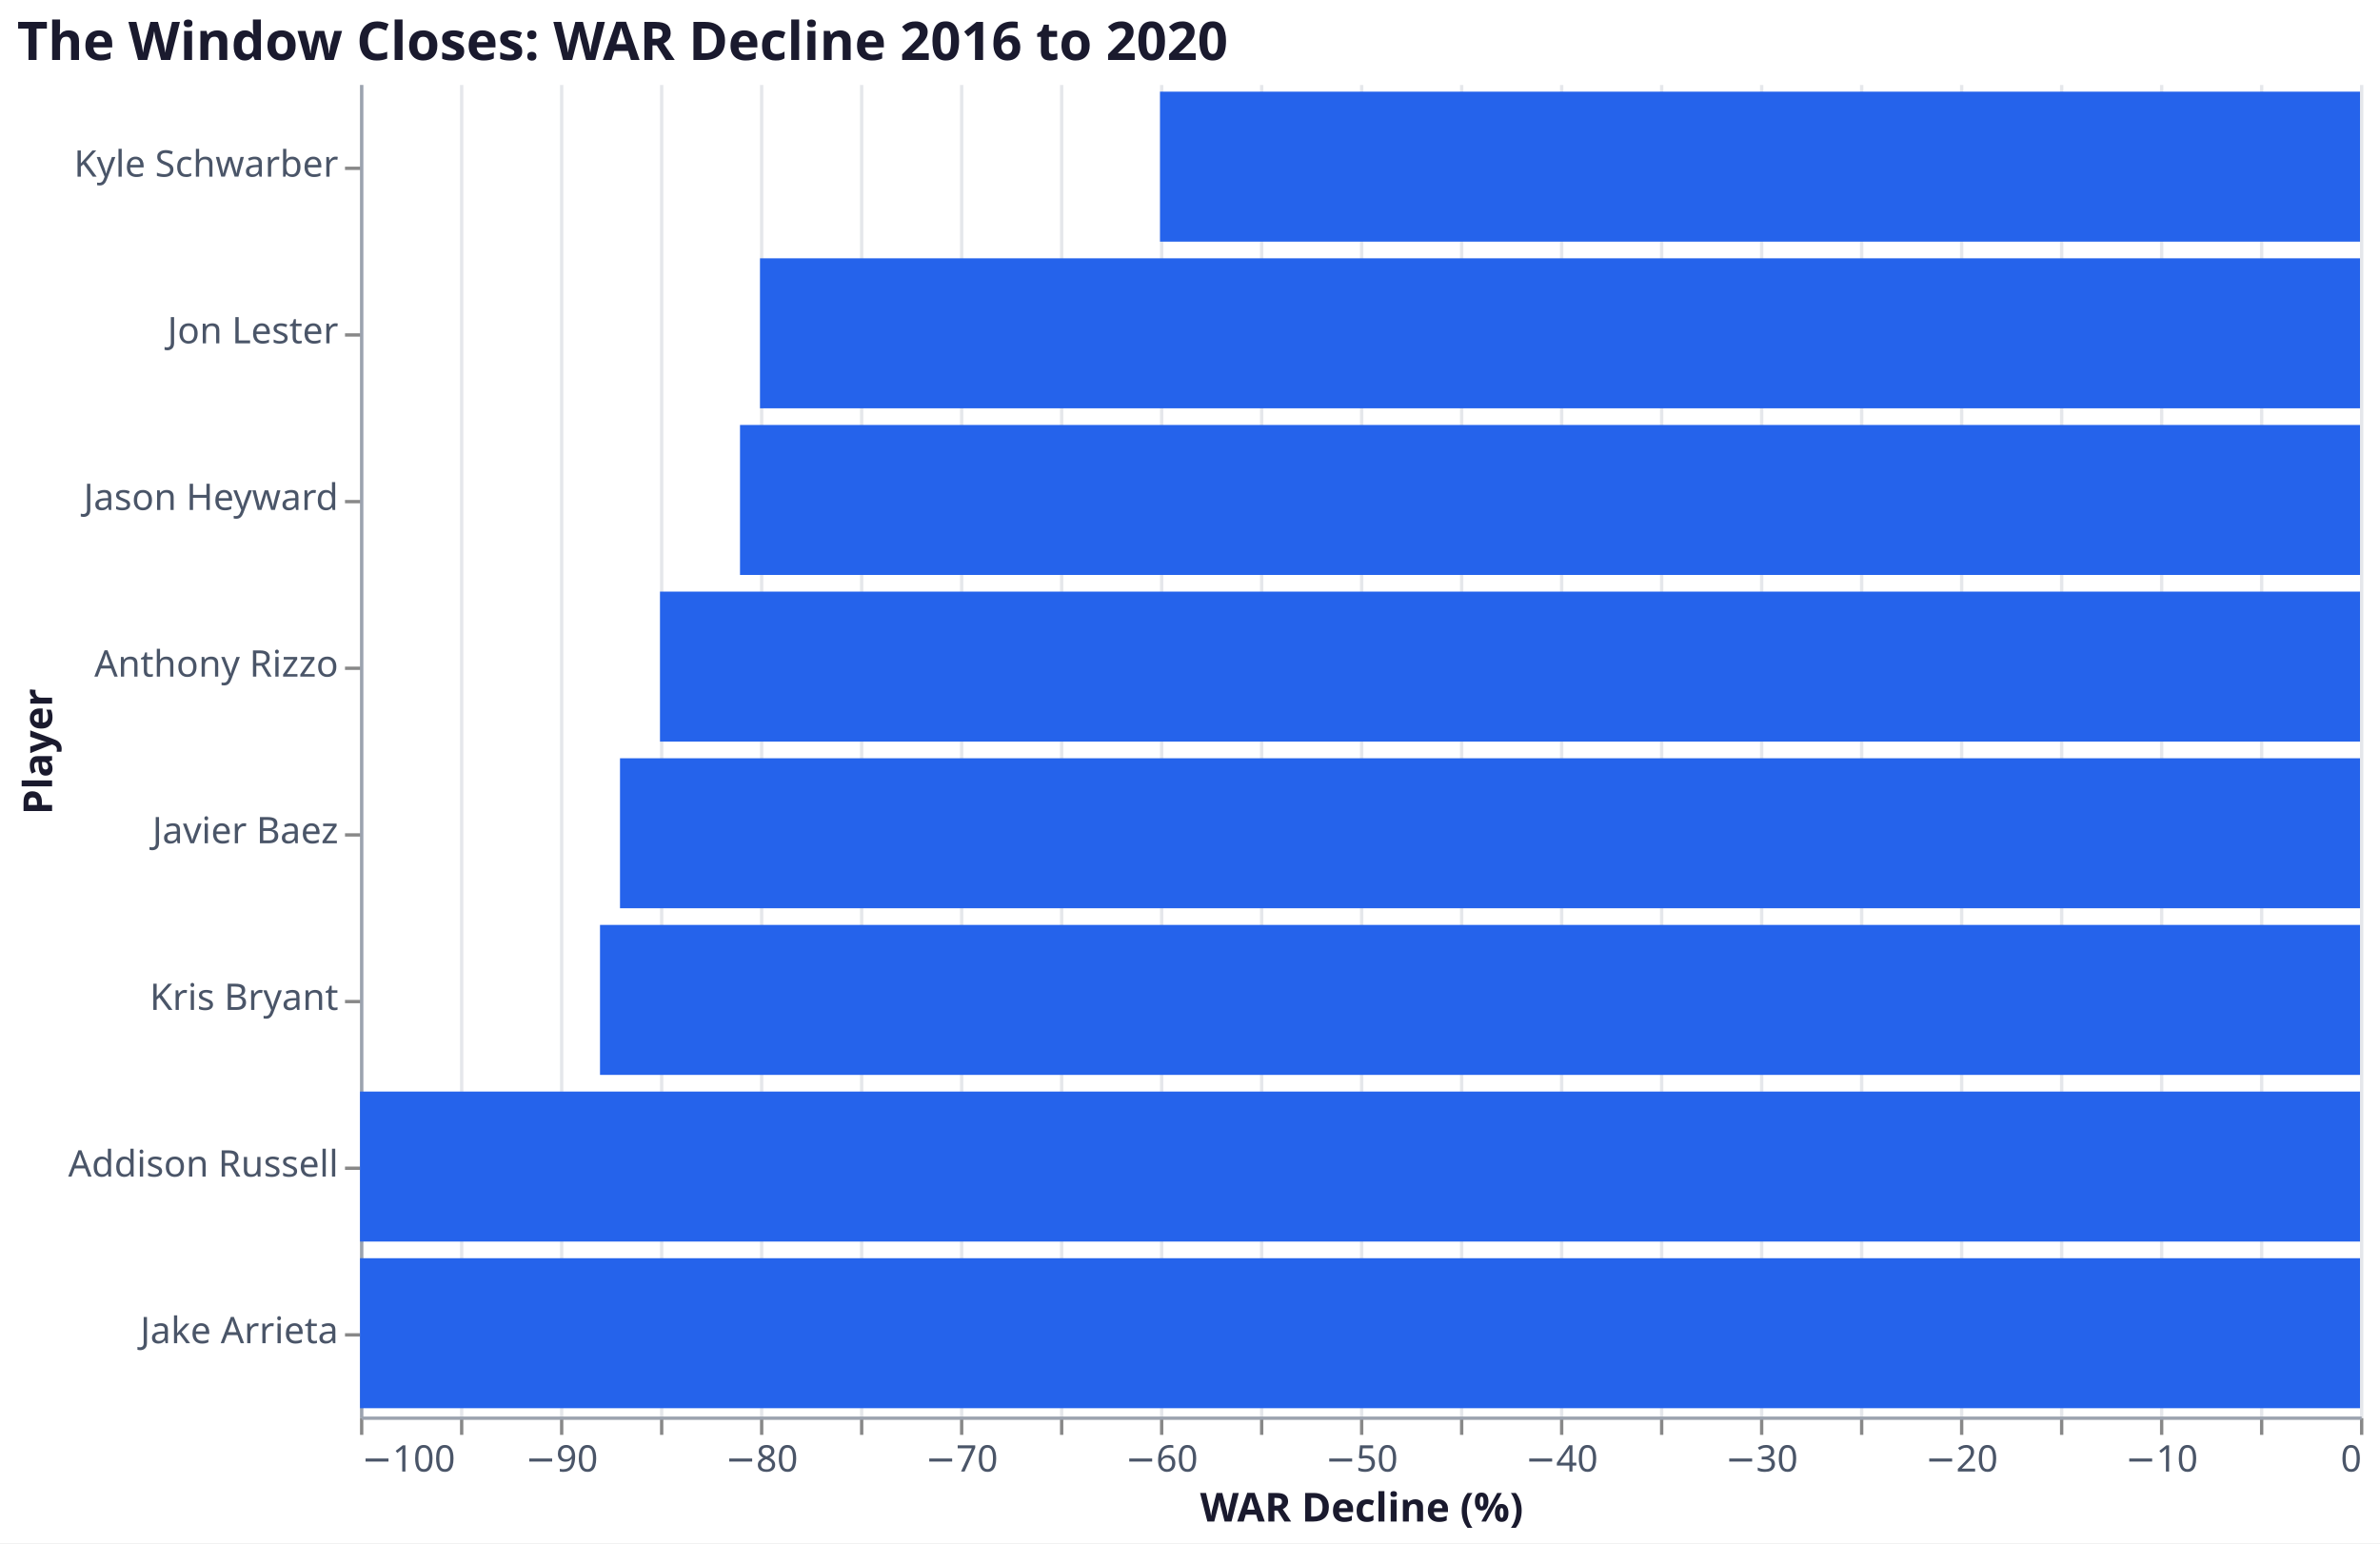
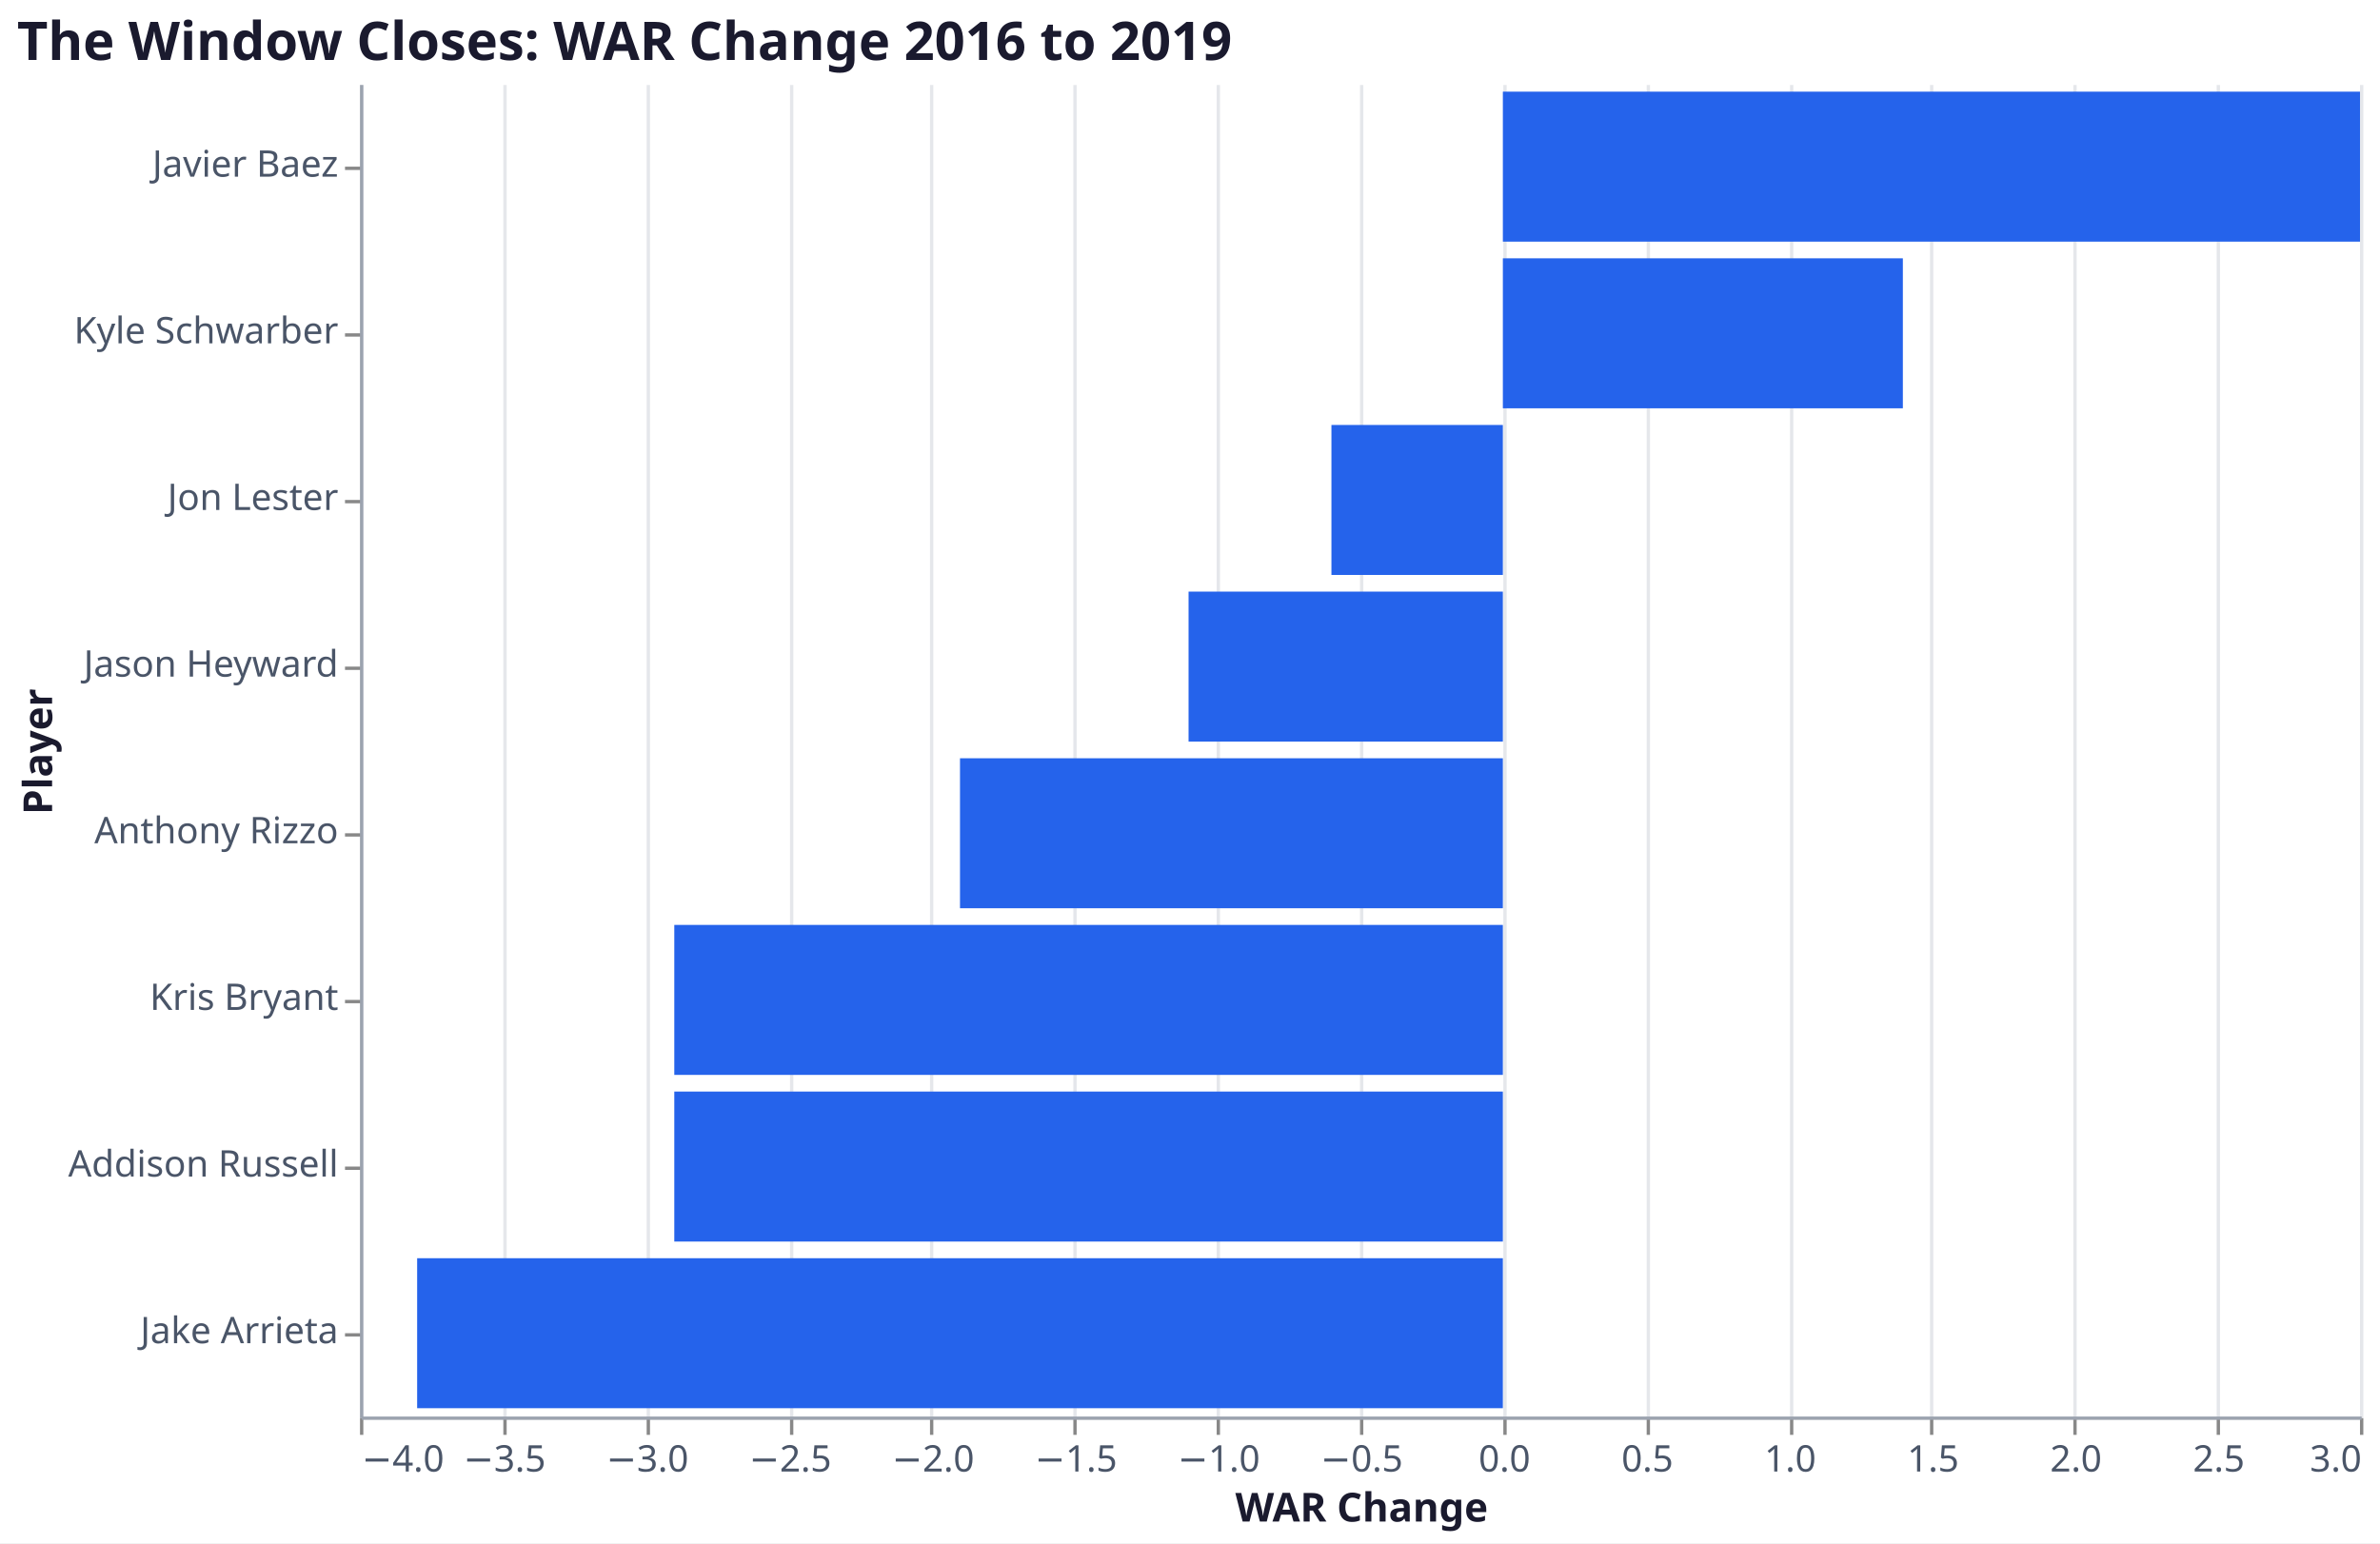
<svg xmlns="http://www.w3.org/2000/svg" version="1.1" class="marks" width="714" height="463" viewBox="0 0 714 463">
  <rect width="714" height="463" fill="white" />
  <g fill="none" stroke-miterlimit="10" transform="translate(108,25)">
    <g class="mark-group role-frame root" role="graphics-object" aria-roledescription="group mark container">
      <g transform="translate(0,0)">
        <path class="background" aria-hidden="true" d="M0,0h600v400h-600Z" stroke="#ddd" stroke-width="0" />
        <g>
          <g class="mark-group role-axis" aria-hidden="true">
            <g transform="translate(0.5,400.5)">
              <path class="background" aria-hidden="true" d="M0,0h0v0h0Z" pointer-events="none" />
              <g>
                <g class="mark-rule role-axis-grid" pointer-events="none">
                  <line transform="translate(0,0)" x2="0" y2="-400" stroke="#e5e7eb" stroke-width="1" opacity="1" />
-                   <line transform="translate(30,0)" x2="0" y2="-400" stroke="#e5e7eb" stroke-width="1" opacity="1" />
-                   <line transform="translate(60,0)" x2="0" y2="-400" stroke="#e5e7eb" stroke-width="1" opacity="1" />
-                   <line transform="translate(90,0)" x2="0" y2="-400" stroke="#e5e7eb" stroke-width="1" opacity="1" />
-                   <line transform="translate(120,0)" x2="0" y2="-400" stroke="#e5e7eb" stroke-width="1" opacity="1" />
-                   <line transform="translate(150,0)" x2="0" y2="-400" stroke="#e5e7eb" stroke-width="1" opacity="1" />
-                   <line transform="translate(180,0)" x2="0" y2="-400" stroke="#e5e7eb" stroke-width="1" opacity="1" />
-                   <line transform="translate(210,0)" x2="0" y2="-400" stroke="#e5e7eb" stroke-width="1" opacity="1" />
-                   <line transform="translate(240,0)" x2="0" y2="-400" stroke="#e5e7eb" stroke-width="1" opacity="1" />
-                   <line transform="translate(270,0)" x2="0" y2="-400" stroke="#e5e7eb" stroke-width="1" opacity="1" />
+                   <line transform="translate(43,0)" x2="0" y2="-400" stroke="#e5e7eb" stroke-width="1" opacity="1" />
+                   <line transform="translate(86,0)" x2="0" y2="-400" stroke="#e5e7eb" stroke-width="1" opacity="1" />
+                   <line transform="translate(129,0)" x2="0" y2="-400" stroke="#e5e7eb" stroke-width="1" opacity="1" />
+                   <line transform="translate(171,0)" x2="0" y2="-400" stroke="#e5e7eb" stroke-width="1" opacity="1" />
+                   <line transform="translate(214,0)" x2="0" y2="-400" stroke="#e5e7eb" stroke-width="1" opacity="1" />
+                   <line transform="translate(257,0)" x2="0" y2="-400" stroke="#e5e7eb" stroke-width="1" opacity="1" />
                  <line transform="translate(300,0)" x2="0" y2="-400" stroke="#e5e7eb" stroke-width="1" opacity="1" />
-                   <line transform="translate(330,0)" x2="0" y2="-400" stroke="#e5e7eb" stroke-width="1" opacity="1" />
-                   <line transform="translate(360,0)" x2="0" y2="-400" stroke="#e5e7eb" stroke-width="1" opacity="1" />
-                   <line transform="translate(390,0)" x2="0" y2="-400" stroke="#e5e7eb" stroke-width="1" opacity="1" />
-                   <line transform="translate(420,0)" x2="0" y2="-400" stroke="#e5e7eb" stroke-width="1" opacity="1" />
-                   <line transform="translate(450,0)" x2="0" y2="-400" stroke="#e5e7eb" stroke-width="1" opacity="1" />
-                   <line transform="translate(480,0)" x2="0" y2="-400" stroke="#e5e7eb" stroke-width="1" opacity="1" />
-                   <line transform="translate(510,0)" x2="0" y2="-400" stroke="#e5e7eb" stroke-width="1" opacity="1" />
-                   <line transform="translate(540,0)" x2="0" y2="-400" stroke="#e5e7eb" stroke-width="1" opacity="1" />
-                   <line transform="translate(570,0)" x2="0" y2="-400" stroke="#e5e7eb" stroke-width="1" opacity="1" />
+                   <line transform="translate(343,0)" x2="0" y2="-400" stroke="#e5e7eb" stroke-width="1" opacity="1" />
+                   <line transform="translate(386,0)" x2="0" y2="-400" stroke="#e5e7eb" stroke-width="1" opacity="1" />
+                   <line transform="translate(429,0)" x2="0" y2="-400" stroke="#e5e7eb" stroke-width="1" opacity="1" />
+                   <line transform="translate(471,0)" x2="0" y2="-400" stroke="#e5e7eb" stroke-width="1" opacity="1" />
+                   <line transform="translate(514,0)" x2="0" y2="-400" stroke="#e5e7eb" stroke-width="1" opacity="1" />
+                   <line transform="translate(557,0)" x2="0" y2="-400" stroke="#e5e7eb" stroke-width="1" opacity="1" />
                  <line transform="translate(600,0)" x2="0" y2="-400" stroke="#e5e7eb" stroke-width="1" opacity="1" />
                </g>
              </g>
              <path class="foreground" aria-hidden="true" d="" pointer-events="none" display="none" />
            </g>
          </g>
-           <g class="mark-group role-axis" role="graphics-symbol" aria-roledescription="axis" aria-label="X-axis titled 'WAR Decline (%)' for a linear scale with values from −100 to 0">
+           <g class="mark-group role-axis" role="graphics-symbol" aria-roledescription="axis" aria-label="X-axis titled 'WAR Change' for a linear scale with values from −4 to 3">
            <g transform="translate(0.5,400.5)">
              <path class="background" aria-hidden="true" d="M0,0h0v0h0Z" pointer-events="none" />
              <g>
                <g class="mark-rule role-axis-tick" pointer-events="none">
                  <line transform="translate(0,0)" x2="0" y2="5" stroke="#888" stroke-width="1" opacity="1" />
-                   <line transform="translate(30,0)" x2="0" y2="5" stroke="#888" stroke-width="1" opacity="1" />
-                   <line transform="translate(60,0)" x2="0" y2="5" stroke="#888" stroke-width="1" opacity="1" />
-                   <line transform="translate(90,0)" x2="0" y2="5" stroke="#888" stroke-width="1" opacity="1" />
-                   <line transform="translate(120,0)" x2="0" y2="5" stroke="#888" stroke-width="1" opacity="1" />
-                   <line transform="translate(150,0)" x2="0" y2="5" stroke="#888" stroke-width="1" opacity="1" />
-                   <line transform="translate(180,0)" x2="0" y2="5" stroke="#888" stroke-width="1" opacity="1" />
-                   <line transform="translate(210,0)" x2="0" y2="5" stroke="#888" stroke-width="1" opacity="1" />
-                   <line transform="translate(240,0)" x2="0" y2="5" stroke="#888" stroke-width="1" opacity="1" />
-                   <line transform="translate(270,0)" x2="0" y2="5" stroke="#888" stroke-width="1" opacity="1" />
+                   <line transform="translate(43,0)" x2="0" y2="5" stroke="#888" stroke-width="1" opacity="1" />
+                   <line transform="translate(86,0)" x2="0" y2="5" stroke="#888" stroke-width="1" opacity="1" />
+                   <line transform="translate(129,0)" x2="0" y2="5" stroke="#888" stroke-width="1" opacity="1" />
+                   <line transform="translate(171,0)" x2="0" y2="5" stroke="#888" stroke-width="1" opacity="1" />
+                   <line transform="translate(214,0)" x2="0" y2="5" stroke="#888" stroke-width="1" opacity="1" />
+                   <line transform="translate(257,0)" x2="0" y2="5" stroke="#888" stroke-width="1" opacity="1" />
                  <line transform="translate(300,0)" x2="0" y2="5" stroke="#888" stroke-width="1" opacity="1" />
-                   <line transform="translate(330,0)" x2="0" y2="5" stroke="#888" stroke-width="1" opacity="1" />
-                   <line transform="translate(360,0)" x2="0" y2="5" stroke="#888" stroke-width="1" opacity="1" />
-                   <line transform="translate(390,0)" x2="0" y2="5" stroke="#888" stroke-width="1" opacity="1" />
-                   <line transform="translate(420,0)" x2="0" y2="5" stroke="#888" stroke-width="1" opacity="1" />
-                   <line transform="translate(450,0)" x2="0" y2="5" stroke="#888" stroke-width="1" opacity="1" />
-                   <line transform="translate(480,0)" x2="0" y2="5" stroke="#888" stroke-width="1" opacity="1" />
-                   <line transform="translate(510,0)" x2="0" y2="5" stroke="#888" stroke-width="1" opacity="1" />
-                   <line transform="translate(540,0)" x2="0" y2="5" stroke="#888" stroke-width="1" opacity="1" />
-                   <line transform="translate(570,0)" x2="0" y2="5" stroke="#888" stroke-width="1" opacity="1" />
+                   <line transform="translate(343,0)" x2="0" y2="5" stroke="#888" stroke-width="1" opacity="1" />
+                   <line transform="translate(386,0)" x2="0" y2="5" stroke="#888" stroke-width="1" opacity="1" />
+                   <line transform="translate(429,0)" x2="0" y2="5" stroke="#888" stroke-width="1" opacity="1" />
+                   <line transform="translate(471,0)" x2="0" y2="5" stroke="#888" stroke-width="1" opacity="1" />
+                   <line transform="translate(514,0)" x2="0" y2="5" stroke="#888" stroke-width="1" opacity="1" />
+                   <line transform="translate(557,0)" x2="0" y2="5" stroke="#888" stroke-width="1" opacity="1" />
                  <line transform="translate(600,0)" x2="0" y2="5" stroke="#888" stroke-width="1" opacity="1" />
                </g>
                <g class="mark-text role-axis-label" pointer-events="none">
-                   <text text-anchor="start" transform="translate(0,16)" font-family="Lexend, system-ui, sans-serif" font-size="11px" fill="#4a5568" opacity="1">−100</text>
-                   <text text-anchor="middle" transform="translate(30,16)" font-family="Lexend, system-ui, sans-serif" font-size="11px" fill="#4a5568" opacity="0">−95</text>
-                   <text text-anchor="middle" transform="translate(60,16)" font-family="Lexend, system-ui, sans-serif" font-size="11px" fill="#4a5568" opacity="1">−90</text>
-                   <text text-anchor="middle" transform="translate(90,16)" font-family="Lexend, system-ui, sans-serif" font-size="11px" fill="#4a5568" opacity="0">−85</text>
-                   <text text-anchor="middle" transform="translate(120,16)" font-family="Lexend, system-ui, sans-serif" font-size="11px" fill="#4a5568" opacity="1">−80</text>
-                   <text text-anchor="middle" transform="translate(150,16)" font-family="Lexend, system-ui, sans-serif" font-size="11px" fill="#4a5568" opacity="0">−75</text>
-                   <text text-anchor="middle" transform="translate(180,16)" font-family="Lexend, system-ui, sans-serif" font-size="11px" fill="#4a5568" opacity="1">−70</text>
-                   <text text-anchor="middle" transform="translate(210,16)" font-family="Lexend, system-ui, sans-serif" font-size="11px" fill="#4a5568" opacity="0">−65</text>
-                   <text text-anchor="middle" transform="translate(240,16)" font-family="Lexend, system-ui, sans-serif" font-size="11px" fill="#4a5568" opacity="1">−60</text>
-                   <text text-anchor="middle" transform="translate(270,16)" font-family="Lexend, system-ui, sans-serif" font-size="11px" fill="#4a5568" opacity="0">−55</text>
-                   <text text-anchor="middle" transform="translate(300,16)" font-family="Lexend, system-ui, sans-serif" font-size="11px" fill="#4a5568" opacity="1">−50</text>
-                   <text text-anchor="middle" transform="translate(330,16)" font-family="Lexend, system-ui, sans-serif" font-size="11px" fill="#4a5568" opacity="0">−45</text>
-                   <text text-anchor="middle" transform="translate(360,16)" font-family="Lexend, system-ui, sans-serif" font-size="11px" fill="#4a5568" opacity="1">−40</text>
-                   <text text-anchor="middle" transform="translate(390,16)" font-family="Lexend, system-ui, sans-serif" font-size="11px" fill="#4a5568" opacity="0">−35</text>
-                   <text text-anchor="middle" transform="translate(420,16)" font-family="Lexend, system-ui, sans-serif" font-size="11px" fill="#4a5568" opacity="1">−30</text>
-                   <text text-anchor="middle" transform="translate(450,16)" font-family="Lexend, system-ui, sans-serif" font-size="11px" fill="#4a5568" opacity="0">−25</text>
-                   <text text-anchor="middle" transform="translate(480,16)" font-family="Lexend, system-ui, sans-serif" font-size="11px" fill="#4a5568" opacity="1">−20</text>
-                   <text text-anchor="middle" transform="translate(510,16)" font-family="Lexend, system-ui, sans-serif" font-size="11px" fill="#4a5568" opacity="0">−15</text>
-                   <text text-anchor="middle" transform="translate(540,16)" font-family="Lexend, system-ui, sans-serif" font-size="11px" fill="#4a5568" opacity="1">−10</text>
-                   <text text-anchor="middle" transform="translate(570,16)" font-family="Lexend, system-ui, sans-serif" font-size="11px" fill="#4a5568" opacity="0">−5</text>
-                   <text text-anchor="end" transform="translate(600,16)" font-family="Lexend, system-ui, sans-serif" font-size="11px" fill="#4a5568" opacity="1">0</text>
+                   <text text-anchor="start" transform="translate(0,16)" font-family="Lexend, system-ui, sans-serif" font-size="11px" fill="#4a5568" opacity="1">−4.0</text>
+                   <text text-anchor="middle" transform="translate(42.85714,16)" font-family="Lexend, system-ui, sans-serif" font-size="11px" fill="#4a5568" opacity="1">−3.5</text>
+                   <text text-anchor="middle" transform="translate(85.71429,16)" font-family="Lexend, system-ui, sans-serif" font-size="11px" fill="#4a5568" opacity="1">−3.0</text>
+                   <text text-anchor="middle" transform="translate(128.5714,16)" font-family="Lexend, system-ui, sans-serif" font-size="11px" fill="#4a5568" opacity="1">−2.5</text>
+                   <text text-anchor="middle" transform="translate(171.4286,16)" font-family="Lexend, system-ui, sans-serif" font-size="11px" fill="#4a5568" opacity="1">−2.0</text>
+                   <text text-anchor="middle" transform="translate(214.2857,16)" font-family="Lexend, system-ui, sans-serif" font-size="11px" fill="#4a5568" opacity="1">−1.5</text>
+                   <text text-anchor="middle" transform="translate(257.1429,16)" font-family="Lexend, system-ui, sans-serif" font-size="11px" fill="#4a5568" opacity="1">−1.0</text>
+                   <text text-anchor="middle" transform="translate(300,16)" font-family="Lexend, system-ui, sans-serif" font-size="11px" fill="#4a5568" opacity="1">−0.5</text>
+                   <text text-anchor="middle" transform="translate(342.8571,16)" font-family="Lexend, system-ui, sans-serif" font-size="11px" fill="#4a5568" opacity="1">0.0</text>
+                   <text text-anchor="middle" transform="translate(385.7143,16)" font-family="Lexend, system-ui, sans-serif" font-size="11px" fill="#4a5568" opacity="1">0.5</text>
+                   <text text-anchor="middle" transform="translate(428.5714,16)" font-family="Lexend, system-ui, sans-serif" font-size="11px" fill="#4a5568" opacity="1">1.0</text>
+                   <text text-anchor="middle" transform="translate(471.4286,16)" font-family="Lexend, system-ui, sans-serif" font-size="11px" fill="#4a5568" opacity="1">1.5</text>
+                   <text text-anchor="middle" transform="translate(514.2857,16)" font-family="Lexend, system-ui, sans-serif" font-size="11px" fill="#4a5568" opacity="1">2.0</text>
+                   <text text-anchor="middle" transform="translate(557.1429,16)" font-family="Lexend, system-ui, sans-serif" font-size="11px" fill="#4a5568" opacity="1">2.5</text>
+                   <text text-anchor="end" transform="translate(600,16)" font-family="Lexend, system-ui, sans-serif" font-size="11px" fill="#4a5568" opacity="1">3.0</text>
                </g>
                <g class="mark-rule role-axis-domain" pointer-events="none">
                  <line transform="translate(0,0)" x2="600" y2="0" stroke="#9ca3af" stroke-width="1" opacity="1" />
                </g>
                <g class="mark-text role-axis-title" pointer-events="none">
-                   <text text-anchor="middle" transform="translate(300,31)" font-family="Lexend, system-ui, sans-serif" font-size="12px" font-weight="bold" fill="#1a1a2e" opacity="1">WAR Decline (%)</text>
+                   <text text-anchor="middle" transform="translate(300,31)" font-family="Lexend, system-ui, sans-serif" font-size="12px" font-weight="bold" fill="#1a1a2e" opacity="1">WAR Change</text>
                </g>
              </g>
              <path class="foreground" aria-hidden="true" d="" pointer-events="none" display="none" />
            </g>
          </g>
-           <g class="mark-group role-axis" role="graphics-symbol" aria-roledescription="axis" aria-label="Y-axis titled 'Player' for a discrete scale with 8 values: Kyle Schwarber, Jon Lester, Jason Heyward, Anthony Rizzo, Javier Baez, ending with Jake Arrieta">
+           <g class="mark-group role-axis" role="graphics-symbol" aria-roledescription="axis" aria-label="Y-axis titled 'Player' for a discrete scale with 8 values: Javier Baez, Kyle Schwarber, Jon Lester, Jason Heyward, Anthony Rizzo, ending with Jake Arrieta">
            <g transform="translate(0.5,0.5)">
              <path class="background" aria-hidden="true" d="M0,0h0v0h0Z" pointer-events="none" />
              <g>
                <g class="mark-rule role-axis-tick" pointer-events="none">
                  <line transform="translate(0,25)" x2="-5" y2="0" stroke="#888" stroke-width="1" opacity="1" />
                  <line transform="translate(0,75)" x2="-5" y2="0" stroke="#888" stroke-width="1" opacity="1" />
                  <line transform="translate(0,125)" x2="-5" y2="0" stroke="#888" stroke-width="1" opacity="1" />
                  <line transform="translate(0,175)" x2="-5" y2="0" stroke="#888" stroke-width="1" opacity="1" />
                  <line transform="translate(0,225)" x2="-5" y2="0" stroke="#888" stroke-width="1" opacity="1" />
                  <line transform="translate(0,275)" x2="-5" y2="0" stroke="#888" stroke-width="1" opacity="1" />
                  <line transform="translate(0,325)" x2="-5" y2="0" stroke="#888" stroke-width="1" opacity="1" />
                  <line transform="translate(0,375)" x2="-5" y2="0" stroke="#888" stroke-width="1" opacity="1" />
                </g>
                <g class="mark-text role-axis-label" pointer-events="none">
-                   <text text-anchor="end" transform="translate(-7,27.5)" font-family="Lexend, system-ui, sans-serif" font-size="11px" fill="#4a5568" opacity="1">Kyle Schwarber</text>
-                   <text text-anchor="end" transform="translate(-7,77.5)" font-family="Lexend, system-ui, sans-serif" font-size="11px" fill="#4a5568" opacity="1">Jon Lester</text>
-                   <text text-anchor="end" transform="translate(-7,127.5)" font-family="Lexend, system-ui, sans-serif" font-size="11px" fill="#4a5568" opacity="1">Jason Heyward</text>
-                   <text text-anchor="end" transform="translate(-7,177.5)" font-family="Lexend, system-ui, sans-serif" font-size="11px" fill="#4a5568" opacity="1">Anthony Rizzo</text>
-                   <text text-anchor="end" transform="translate(-7,227.5)" font-family="Lexend, system-ui, sans-serif" font-size="11px" fill="#4a5568" opacity="1">Javier Baez</text>
+                   <text text-anchor="end" transform="translate(-7,27.5)" font-family="Lexend, system-ui, sans-serif" font-size="11px" fill="#4a5568" opacity="1">Javier Baez</text>
+                   <text text-anchor="end" transform="translate(-7,77.5)" font-family="Lexend, system-ui, sans-serif" font-size="11px" fill="#4a5568" opacity="1">Kyle Schwarber</text>
+                   <text text-anchor="end" transform="translate(-7,127.5)" font-family="Lexend, system-ui, sans-serif" font-size="11px" fill="#4a5568" opacity="1">Jon Lester</text>
+                   <text text-anchor="end" transform="translate(-7,177.5)" font-family="Lexend, system-ui, sans-serif" font-size="11px" fill="#4a5568" opacity="1">Jason Heyward</text>
+                   <text text-anchor="end" transform="translate(-7,227.5)" font-family="Lexend, system-ui, sans-serif" font-size="11px" fill="#4a5568" opacity="1">Anthony Rizzo</text>
                  <text text-anchor="end" transform="translate(-7,277.5)" font-family="Lexend, system-ui, sans-serif" font-size="11px" fill="#4a5568" opacity="1">Kris Bryant</text>
                  <text text-anchor="end" transform="translate(-7,327.5)" font-family="Lexend, system-ui, sans-serif" font-size="11px" fill="#4a5568" opacity="1">Addison Russell</text>
                  <text text-anchor="end" transform="translate(-7,377.5)" font-family="Lexend, system-ui, sans-serif" font-size="11px" fill="#4a5568" opacity="1">Jake Arrieta</text>
                </g>
                <g class="mark-rule role-axis-domain" pointer-events="none">
                  <line transform="translate(0,0)" x2="0" y2="400" stroke="#9ca3af" stroke-width="1" opacity="1" />
                </g>
                <g class="mark-text role-axis-title" pointer-events="none">
                  <text text-anchor="middle" transform="translate(-89.87451,200) rotate(-90) translate(0,-3)" font-family="Lexend, system-ui, sans-serif" font-size="12px" font-weight="bold" fill="#1a1a2e" opacity="1">Player</text>
                </g>
              </g>
              <path class="foreground" aria-hidden="true" d="" pointer-events="none" display="none" />
            </g>
          </g>
          <g class="mark-rect role-mark marks" role="graphics-object" aria-roledescription="rect mark container">
-             <path aria-label="WAR Decline (%): −88; Player: Kris Bryant" role="graphics-symbol" aria-roledescription="bar" d="M72,252.5h528v45h-528Z" fill="#2563eb" />
-             <path aria-label="WAR Decline (%): −85; Player: Anthony Rizzo" role="graphics-symbol" aria-roledescription="bar" d="M90,152.5h510v45h-510Z" fill="#2563eb" />
-             <path aria-label="WAR Decline (%): −100; Player: Addison Russell" role="graphics-symbol" aria-roledescription="bar" d="M0,302.5h600v45h-600Z" fill="#2563eb" />
-             <path aria-label="WAR Decline (%): −60; Player: Kyle Schwarber" role="graphics-symbol" aria-roledescription="bar" d="M240,2.5h360v45h-360Z" fill="#2563eb" />
-             <path aria-label="WAR Decline (%): −87; Player: Javier Baez" role="graphics-symbol" aria-roledescription="bar" d="M78,202.5h522v45h-522Z" fill="#2563eb" />
-             <path aria-label="WAR Decline (%): −81; Player: Jason Heyward" role="graphics-symbol" aria-roledescription="bar" d="M114,102.5h486v45h-486Z" fill="#2563eb" />
-             <path aria-label="WAR Decline (%): −80; Player: Jon Lester" role="graphics-symbol" aria-roledescription="bar" d="M120,52.5h480v45h-480Z" fill="#2563eb" />
-             <path aria-label="WAR Decline (%): −100; Player: Jake Arrieta" role="graphics-symbol" aria-roledescription="bar" d="M0,352.5h600v45h-600Z" fill="#2563eb" />
+             <path aria-label="WAR Change: −2.9; Player: Kris Bryant" role="graphics-symbol" aria-roledescription="bar" d="M94.286,252.5h248.571v45h-248.571Z" fill="#2563eb" />
+             <path aria-label="WAR Change: −1.9; Player: Anthony Rizzo" role="graphics-symbol" aria-roledescription="bar" d="M180,202.5h162.857v45h-162.857Z" fill="#2563eb" />
+             <path aria-label="WAR Change: −2.9; Player: Addison Russell" role="graphics-symbol" aria-roledescription="bar" d="M94.286,302.5h248.571v45h-248.571Z" fill="#2563eb" />
+             <path aria-label="WAR Change: 1.4; Player: Kyle Schwarber" role="graphics-symbol" aria-roledescription="bar" d="M342.857,52.5h120v45h-120Z" fill="#2563eb" />
+             <path aria-label="WAR Change: 3; Player: Javier Baez" role="graphics-symbol" aria-roledescription="bar" d="M342.857,2.5h257.143v45h-257.143Z" fill="#2563eb" />
+             <path aria-label="WAR Change: −1.1; Player: Jason Heyward" role="graphics-symbol" aria-roledescription="bar" d="M248.571,152.5h94.286v45h-94.286Z" fill="#2563eb" />
+             <path aria-label="WAR Change: −0.6; Player: Jon Lester" role="graphics-symbol" aria-roledescription="bar" d="M291.429,102.5h51.429v45h-51.429Z" fill="#2563eb" />
+             <path aria-label="WAR Change: −3.8; Player: Jake Arrieta" role="graphics-symbol" aria-roledescription="bar" d="M17.143,352.5h325.714v45h-325.714Z" fill="#2563eb" />
          </g>
          <g class="mark-group role-title">
            <g transform="translate(-102.8745,-20)">
              <path class="background" aria-hidden="true" d="M0,0h0v0h0Z" pointer-events="none" />
              <g>
-                 <g class="mark-text role-title-text" role="graphics-symbol" aria-roledescription="title" aria-label="Title text 'The Window Closes: WAR Decline 2016 to 2020'" pointer-events="none">
-                   <text text-anchor="start" transform="translate(0,13)" font-family="Lexend, system-ui, sans-serif" font-size="16px" font-weight="600" fill="#1a1a2e" opacity="1">The Window Closes: WAR Decline 2016 to 2020</text>
+                 <g class="mark-text role-title-text" role="graphics-symbol" aria-roledescription="title" aria-label="Title text 'The Window Closes: WAR Change 2016 to 2019'" pointer-events="none">
+                   <text text-anchor="start" transform="translate(0,13)" font-family="Lexend, system-ui, sans-serif" font-size="16px" font-weight="600" fill="#1a1a2e" opacity="1">The Window Closes: WAR Change 2016 to 2019</text>
                </g>
              </g>
              <path class="foreground" aria-hidden="true" d="" pointer-events="none" display="none" />
            </g>
          </g>
        </g>
        <path class="foreground" aria-hidden="true" d="" display="none" />
      </g>
    </g>
  </g>
</svg>
